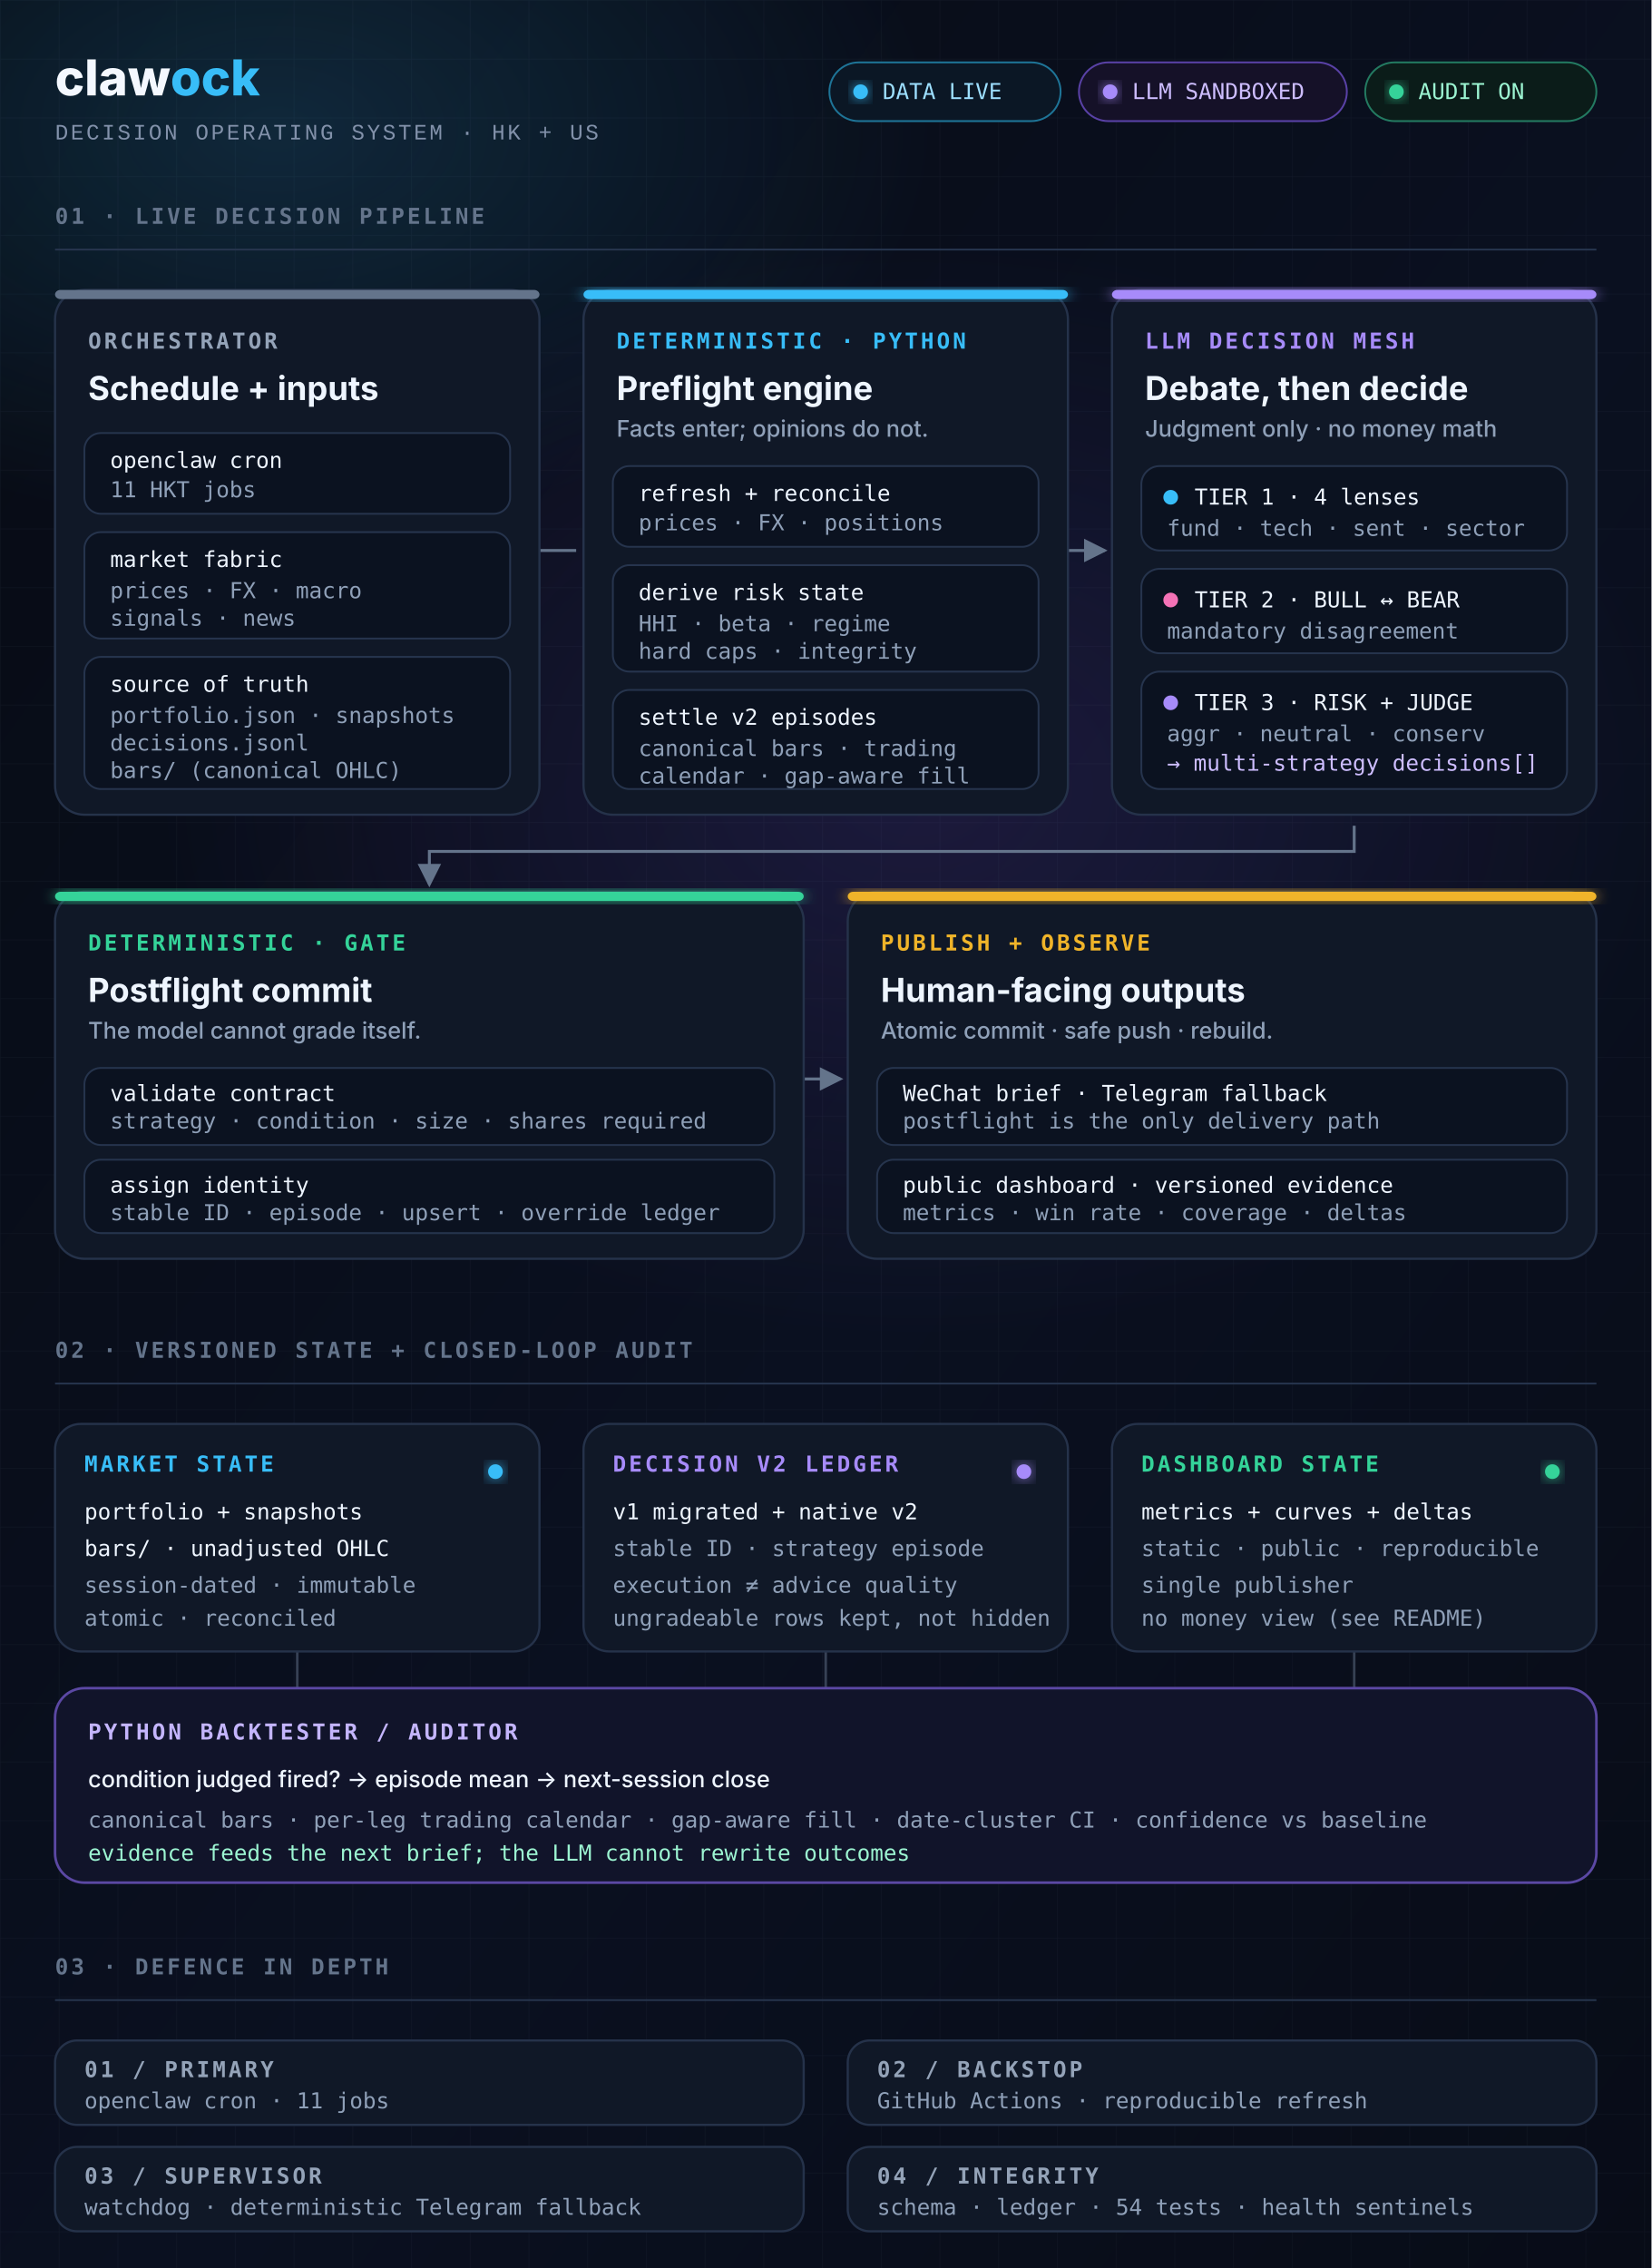
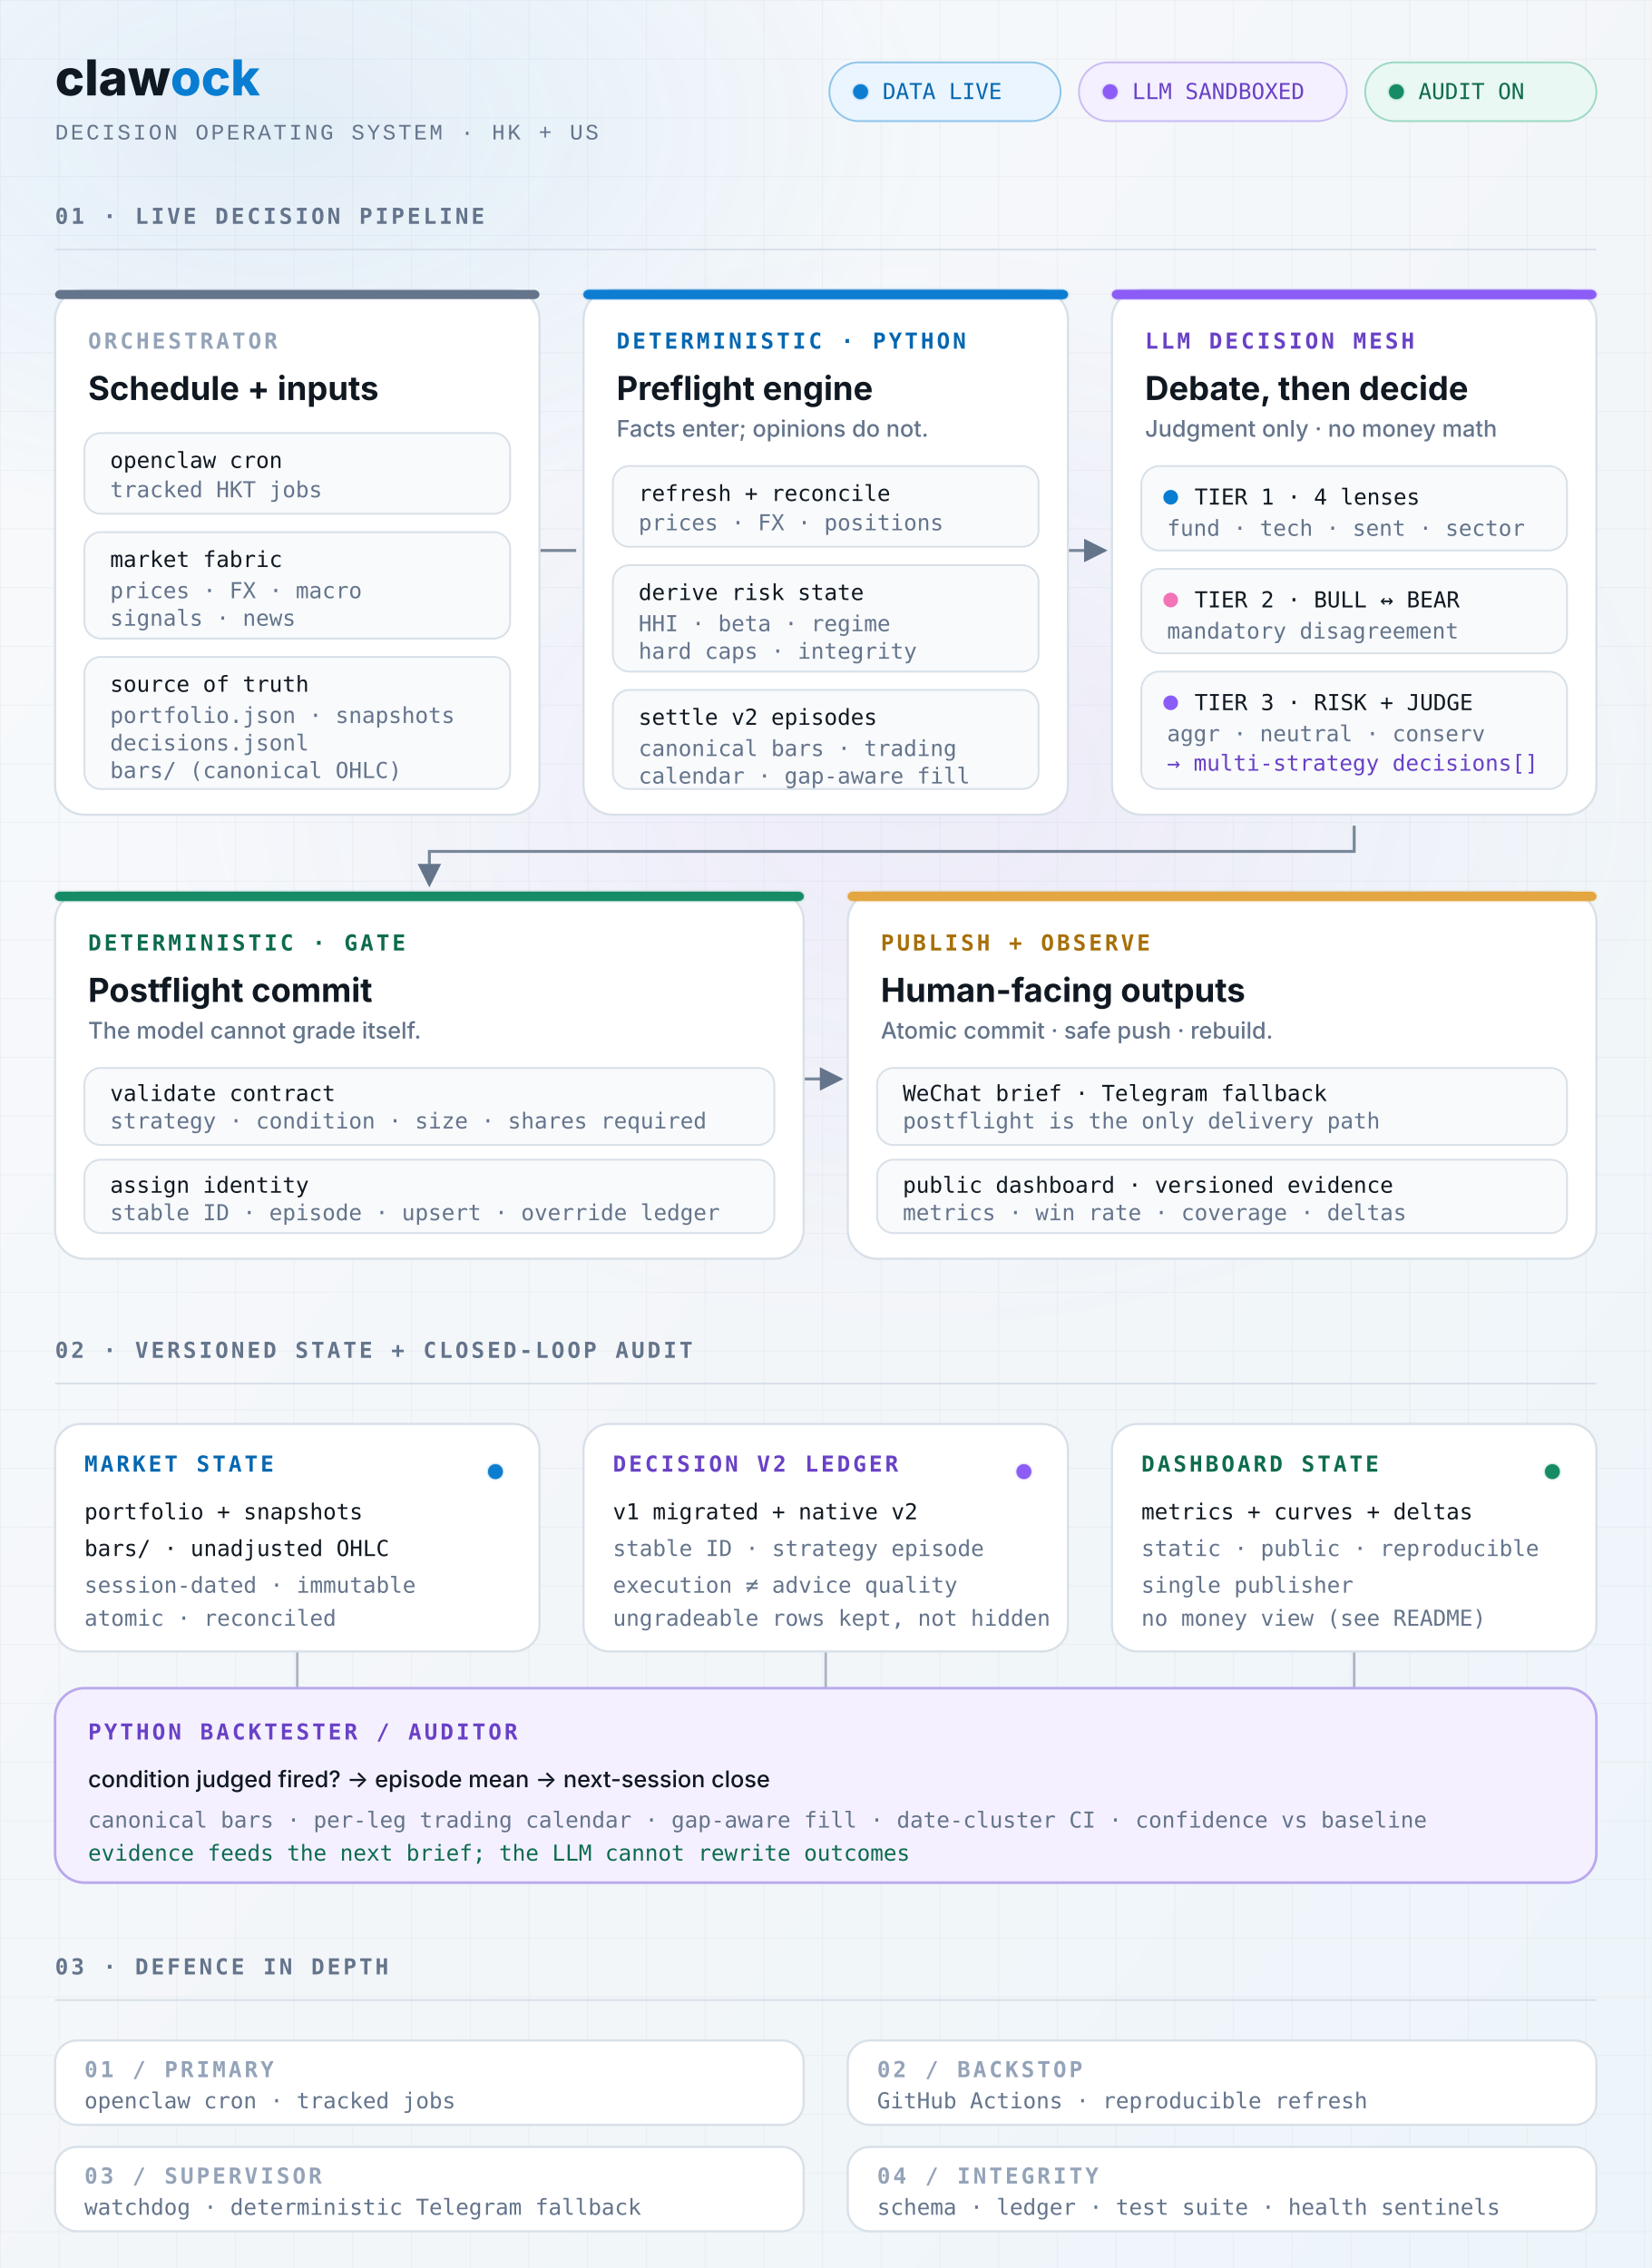
<svg xmlns="http://www.w3.org/2000/svg" width="900" height="1236" viewBox="0 0 900 1236" role="img" aria-labelledby="title desc">
  <defs>
    <linearGradient id="bg" x1="0" y1="0" x2="1" y2="1">
-       <stop offset="0" stop-color="#070b14" />
-       <stop offset=".55" stop-color="#0a1020" />
-       <stop offset="1" stop-color="#080c17" />
+       <stop offset="0" stop-color="#f8fafc" />
+       <stop offset=".55" stop-color="#f3f6f9" />
+       <stop offset="1" stop-color="#edf5fa" />
    </linearGradient>
    <radialGradient id="haloA">
-       <stop stop-color="#38bdf8" stop-opacity=".16" />
-       <stop offset="1" stop-color="#38bdf8" stop-opacity="0" />
+       <stop stop-color="#087dd1" stop-opacity=".09" />
+       <stop offset="1" stop-color="#087dd1" stop-opacity="0" />
    </radialGradient>
    <radialGradient id="haloB">
-       <stop stop-color="#8b5cf6" stop-opacity=".14" />
+       <stop stop-color="#8b5cf6" stop-opacity=".07" />
      <stop offset="1" stop-color="#8b5cf6" stop-opacity="0" />
    </radialGradient>
    <pattern id="grid" width="32" height="32" patternUnits="userSpaceOnUse">
-       <path d="M32 0H0V32" fill="none" stroke="#334155" stroke-width=".6" opacity=".18" />
+       <path d="M32 0H0V32" fill="none" stroke="#94a3b8" stroke-width=".6" opacity=".16" />
    </pattern>
    <linearGradient id="bus" x1="0" y1="0" x2="1" y2="0">
-       <stop stop-color="#38bdf8" />
+       <stop stop-color="#087dd1" />
      <stop offset=".5" stop-color="#8b5cf6" />
-       <stop offset="1" stop-color="#34d399" />
+       <stop offset="1" stop-color="#138b66" />
    </linearGradient>
    <filter id="glow" x="-30%" y="-30%" width="160%" height="160%">
-       <feGaussianBlur stdDeviation="4" result="b" />
+       <feGaussianBlur stdDeviation=".7" result="b" />
      <feMerge>
        <feMergeNode in="b" />
        <feMergeNode in="SourceGraphic" />
      </feMerge>
    </filter>
    <marker id="arrow" markerWidth="8" markerHeight="8" refX="7" refY="4" orient="auto">
      <path d="M0 0L8 4L0 8Z" fill="#64748b" />
    </marker>
    <style>
      .sans{font-family:Inter,-apple-system,BlinkMacSystemFont,"Segoe UI",Arial,sans-serif}
      .mono{font-family:"SFMono-Regular",Consolas,"Liberation Mono",monospace}
      /* Sized for the 0.92x the README will apply — small is 12, not 11. */
      .stage{font:700 12px "SFMono-Regular",Consolas,monospace;letter-spacing:1.5px}
      .title{font:700 18px Inter,-apple-system,"Segoe UI",Arial,sans-serif}
      .body{font:500 12.5px Inter,-apple-system,"Segoe UI",Arial,sans-serif}
      .small{font:500 12px "SFMono-Regular",Consolas,monospace}
-       .dim{fill:#8fa0b8}.white{fill:#eef5ff}
-       .card{fill:#101827;stroke:#25324a;stroke-width:1.2}
-       .chip{fill:#0b1220;stroke:#26344d;stroke-width:1}
-       .wire{fill:none;stroke:#64748b;stroke-width:1.6;marker-end:url(#arrow)}
+       .dim{fill:#64748b}.white{fill:#101821}
+       .card{fill:#ffffff;stroke:#d8e0e8;stroke-width:1.2}
+       .chip{fill:#f8fafc;stroke:#d8e0e8;stroke-width:1}
+       .wire{fill:none;stroke:#788798;stroke-width:1.6;marker-end:url(#arrow)}
    </style>
  </defs>
  <rect width="900" height="1236" fill="url(#bg)" />
  <rect width="900" height="1236" fill="url(#grid)" />
  <ellipse cx="150" cy="70" rx="360" ry="220" fill="url(#haloA)" />
  <ellipse cx="500" cy="430" rx="420" ry="300" fill="url(#haloB)" />
  <g class="sans">
-     <text x="30" y="52" font-size="27" font-weight="800" fill="#f4f8ff">claw<tspan fill="#38bdf8">ock</tspan>
+     <text x="30" y="52" font-size="27" font-weight="800" fill="#101821">claw<tspan fill="#087dd1">ock</tspan>
    </text>
-     <text x="30" y="76" class="mono" font-size="12" fill="#8291aa" letter-spacing="1.3">DECISION OPERATING SYSTEM · HK + US</text>
+     <text x="30" y="76" class="mono" font-size="12" fill="#64748b" letter-spacing="1.3">DECISION OPERATING SYSTEM · HK + US</text>
    <g transform="translate(452 34)">
-       <rect width="126" height="32" rx="16" fill="#0b1725" stroke="#1e7497" />
-       <circle cx="17" cy="16" r="4" fill="#38bdf8" filter="url(#glow)" />
-       <text x="29" y="20" class="small" fill="#9ddfff">DATA LIVE</text>
+       <rect width="126" height="32" rx="16" fill="#eaf5ff" stroke="#8fc5ea" />
+       <circle cx="17" cy="16" r="4" fill="#087dd1" filter="url(#glow)" />
+       <text x="29" y="20" class="small" fill="#0567b1">DATA LIVE</text>
    </g>
    <g transform="translate(588 34)">
-       <rect width="146" height="32" rx="16" fill="#151128" stroke="#5941a6" />
-       <circle cx="17" cy="16" r="4" fill="#a78bfa" filter="url(#glow)" />
-       <text x="29" y="20" class="small" fill="#cdbdff">LLM SANDBOXED</text>
+       <rect width="146" height="32" rx="16" fill="#f4f0ff" stroke="#c9bdf4" />
+       <circle cx="17" cy="16" r="4" fill="#8b5cf6" filter="url(#glow)" />
+       <text x="29" y="20" class="small" fill="#6941c6">LLM SANDBOXED</text>
    </g>
    <g transform="translate(744 34)">
-       <rect width="126" height="32" rx="16" fill="#0b1c19" stroke="#237a61" />
-       <circle cx="17" cy="16" r="4" fill="#34d399" filter="url(#glow)" />
-       <text x="29" y="20" class="small" fill="#9cf5d2">AUDIT ON</text>
+       <rect width="126" height="32" rx="16" fill="#e9f8f2" stroke="#9ed8c4" />
+       <circle cx="17" cy="16" r="4" fill="#138b66" filter="url(#glow)" />
+       <text x="29" y="20" class="small" fill="#0d6b4e">AUDIT ON</text>
    </g>
  </g>
  <text x="30" y="122" class="stage" fill="#64748b">01 · LIVE DECISION PIPELINE</text>
-   <path d="M30 136H870" stroke="#26344d" />
+   <path d="M30 136H870" stroke="#d8e0e8" />
  <path d="M294 300H314M582 300H602" class="wire" />
  <g transform="translate(30 158)">
    <rect class="card" width="264" height="286" rx="16" />
    <rect width="264" height="5" rx="3" fill="#64748b" />
    <text x="18" y="32" class="stage" fill="#94a3b8">ORCHESTRATOR</text>
    <text x="18" y="60" class="title white">Schedule + inputs</text>
    <g transform="translate(16 78)">
      <rect class="chip" width="232" height="44" rx="9" />
      <text x="14" y="19" class="small white">openclaw cron</text>
-       <text x="14" y="35" class="small dim">11 HKT jobs</text>
+       <text x="14" y="35" class="small dim">tracked HKT jobs</text>
    </g>
    <g transform="translate(16 132)">
      <rect class="chip" width="232" height="58" rx="9" />
      <text x="14" y="19" class="small white">market fabric</text>
      <text x="14" y="36" class="small dim">prices · FX · macro</text>
      <text x="14" y="51" class="small dim">signals · news</text>
    </g>
    <g transform="translate(16 200)">
      <rect class="chip" width="232" height="72" rx="9" />
      <text x="14" y="19" class="small white">source of truth</text>
      <text x="14" y="36" class="small dim">portfolio.json · snapshots</text>
      <text x="14" y="51" class="small dim">decisions.jsonl</text>
      <text x="14" y="66" class="small dim">bars/ (canonical OHLC)</text>
    </g>
  </g>
  <g transform="translate(318 158)">
    <rect class="card" width="264" height="286" rx="16" />
-     <rect width="264" height="5" rx="3" fill="#38bdf8" filter="url(#glow)" />
-     <text x="18" y="32" class="stage" fill="#38bdf8">DETERMINISTIC · PYTHON</text>
+     <rect width="264" height="5" rx="3" fill="#087dd1" filter="url(#glow)" />
+     <text x="18" y="32" class="stage" fill="#0567b1">DETERMINISTIC · PYTHON</text>
    <text x="18" y="60" class="title white">Preflight engine</text>
    <text x="18" y="80" class="body dim">Facts enter; opinions do not.</text>
    <g transform="translate(16 96)">
      <rect class="chip" width="232" height="44" rx="9" />
      <text x="14" y="19" class="small white">refresh + reconcile</text>
      <text x="14" y="35" class="small dim">prices · FX · positions</text>
    </g>
    <g transform="translate(16 150)">
      <rect class="chip" width="232" height="58" rx="9" />
      <text x="14" y="19" class="small white">derive risk state</text>
      <text x="14" y="36" class="small dim">HHI · beta · regime</text>
      <text x="14" y="51" class="small dim">hard caps · integrity</text>
    </g>
    <g transform="translate(16 218)">
      <rect class="chip" width="232" height="54" rx="9" />
      <text x="14" y="19" class="small white">settle v2 episodes</text>
      <text x="14" y="36" class="small dim">canonical bars · trading</text>
      <text x="14" y="51" class="small dim">calendar · gap-aware fill</text>
    </g>
  </g>
  <g transform="translate(606 158)">
    <rect class="card" width="264" height="286" rx="16" stroke="#6048a8" />
-     <rect width="264" height="5" rx="3" fill="#a78bfa" filter="url(#glow)" />
-     <text x="18" y="32" class="stage" fill="#a78bfa">LLM DECISION MESH</text>
+     <rect width="264" height="5" rx="3" fill="#8b5cf6" filter="url(#glow)" />
+     <text x="18" y="32" class="stage" fill="#6941c6">LLM DECISION MESH</text>
    <text x="18" y="60" class="title white">Debate, then decide</text>
    <text x="18" y="80" class="body dim">Judgment only · no money math</text>
    <g transform="translate(16 96)">
      <rect class="chip" width="232" height="46" rx="10" />
-       <circle cx="16" cy="17" r="4" fill="#38bdf8" />
+       <circle cx="16" cy="17" r="4" fill="#087dd1" />
      <text x="29" y="21" class="small white">TIER 1 · 4 lenses</text>
      <text x="14" y="38" class="small dim">fund · tech · sent · sector</text>
    </g>
    <g transform="translate(16 152)">
      <rect class="chip" width="232" height="46" rx="10" />
      <circle cx="16" cy="17" r="4" fill="#f472b6" />
      <text x="29" y="21" class="small white">TIER 2 · BULL ↔ BEAR</text>
      <text x="14" y="38" class="small dim">mandatory disagreement</text>
    </g>
    <g transform="translate(16 208)">
      <rect class="chip" width="232" height="64" rx="10" />
-       <circle cx="16" cy="17" r="4" fill="#a78bfa" />
+       <circle cx="16" cy="17" r="4" fill="#8b5cf6" />
      <text x="29" y="21" class="small white">TIER 3 · RISK + JUDGE</text>
      <text x="14" y="38" class="small dim">aggr · neutral · conserv</text>
-       <text x="14" y="54" class="small" fill="#cdbdff">→ multi-strategy decisions[]</text>
+       <text x="14" y="54" class="small" fill="#6941c6">→ multi-strategy decisions[]</text>
    </g>
  </g>
  <path d="M738 450V464H234V482" class="wire" />
  <path d="M438 588H458" class="wire" />
  <g transform="translate(30 486)">
    <rect class="card" width="408" height="200" rx="16" />
-     <rect width="408" height="5" rx="3" fill="#34d399" filter="url(#glow)" />
-     <text x="18" y="32" class="stage" fill="#34d399">DETERMINISTIC · GATE</text>
+     <rect width="408" height="5" rx="3" fill="#138b66" filter="url(#glow)" />
+     <text x="18" y="32" class="stage" fill="#0d6b4e">DETERMINISTIC · GATE</text>
    <text x="18" y="60" class="title white">Postflight commit</text>
    <text x="18" y="80" class="body dim">The model cannot grade itself.</text>
    <g transform="translate(16 96)">
      <rect class="chip" width="376" height="42" rx="9" />
      <text x="14" y="18" class="small white">validate contract</text>
      <text x="14" y="33" class="small dim">strategy · condition · size · shares required</text>
    </g>
    <g transform="translate(16 146)">
      <rect class="chip" width="376" height="40" rx="9" />
      <text x="14" y="18" class="small white">assign identity</text>
      <text x="14" y="33" class="small dim">stable ID · episode · upsert · override ledger</text>
    </g>
  </g>
  <g transform="translate(462 486)">
    <rect class="card" width="408" height="200" rx="16" />
-     <rect width="408" height="5" rx="3" fill="#f0b429" filter="url(#glow)" />
-     <text x="18" y="32" class="stage" fill="#f0b429">PUBLISH + OBSERVE</text>
+     <rect width="408" height="5" rx="3" fill="#e3a640" filter="url(#glow)" />
+     <text x="18" y="32" class="stage" fill="#a66f08">PUBLISH + OBSERVE</text>
    <text x="18" y="60" class="title white">Human-facing outputs</text>
    <text x="18" y="80" class="body dim">Atomic commit · safe push · rebuild.</text>
    <g transform="translate(16 96)">
      <rect class="chip" width="376" height="42" rx="9" />
      <text x="14" y="18" class="small white">WeChat brief · Telegram fallback</text>
      <text x="14" y="33" class="small dim">postflight is the only delivery path</text>
    </g>
    <g transform="translate(16 146)">
      <rect class="chip" width="376" height="40" rx="9" />
      <text x="14" y="18" class="small white">public dashboard · versioned evidence</text>
      <text x="14" y="33" class="small dim">metrics · win rate · coverage · deltas</text>
    </g>
  </g>
  <text x="30" y="740" class="stage" fill="#64748b">02 · VERSIONED STATE + CLOSED-LOOP AUDIT</text>
-   <path d="M30 754H870" stroke="#26344d" />
+   <path d="M30 754H870" stroke="#d8e0e8" />
  <path d="M162 900V920M450 900V920M738 900V920" stroke="#64748b" stroke-width="1.4" opacity=".5" />
  <g transform="translate(30 776)">
    <rect class="card" width="264" height="124" rx="14" />
-     <text x="16" y="26" class="stage" fill="#38bdf8">MARKET STATE</text>
+     <text x="16" y="26" class="stage" fill="#0567b1">MARKET STATE</text>
    <text x="16" y="52" class="small white">portfolio + snapshots</text>
    <text x="16" y="72" class="small white">bars/ · unadjusted OHLC</text>
    <text x="16" y="92" class="small dim">session-dated · immutable</text>
    <text x="16" y="110" class="small dim">atomic · reconciled</text>
-     <circle cx="240" cy="26" r="4" fill="#38bdf8" filter="url(#glow)" />
+     <circle cx="240" cy="26" r="4" fill="#087dd1" filter="url(#glow)" />
  </g>
  <g transform="translate(318 776)">
    <rect class="card" width="264" height="124" rx="14" />
-     <text x="16" y="26" class="stage" fill="#a78bfa">DECISION V2 LEDGER</text>
+     <text x="16" y="26" class="stage" fill="#6941c6">DECISION V2 LEDGER</text>
    <text x="16" y="52" class="small white">v1 migrated + native v2</text>
    <text x="16" y="72" class="small dim">stable ID · strategy episode</text>
    <text x="16" y="92" class="small dim">execution ≠ advice quality</text>
    <text x="16" y="110" class="small dim">ungradeable rows kept, not hidden</text>
-     <circle cx="240" cy="26" r="4" fill="#a78bfa" filter="url(#glow)" />
+     <circle cx="240" cy="26" r="4" fill="#8b5cf6" filter="url(#glow)" />
  </g>
  <g transform="translate(606 776)">
    <rect class="card" width="264" height="124" rx="14" />
-     <text x="16" y="26" class="stage" fill="#34d399">DASHBOARD STATE</text>
+     <text x="16" y="26" class="stage" fill="#0d6b4e">DASHBOARD STATE</text>
    <text x="16" y="52" class="small white">metrics + curves + deltas</text>
    <text x="16" y="72" class="small dim">static · public · reproducible</text>
    <text x="16" y="92" class="small dim">single publisher</text>
    <text x="16" y="110" class="small dim">no money view (see README)</text>
-     <circle cx="240" cy="26" r="4" fill="#34d399" filter="url(#glow)" />
+     <circle cx="240" cy="26" r="4" fill="#138b66" filter="url(#glow)" />
  </g>
  <g transform="translate(30 920)">
-     <rect width="840" height="106" rx="16" fill="#11142a" stroke="#5b48a4" stroke-width="1.4" />
-     <text x="18" y="28" class="stage" fill="#c4b5fd">PYTHON BACKTESTER / AUDITOR</text>
+     <rect width="840" height="106" rx="16" fill="#f4f0ff" stroke="#b9a8ed" stroke-width="1.4" />
+     <text x="18" y="28" class="stage" fill="#6941c6">PYTHON BACKTESTER / AUDITOR</text>
    <text x="18" y="54" class="body white">condition judged fired? → episode mean → next-session close</text>
    <text x="18" y="76" class="small dim">canonical bars · per-leg trading calendar · gap-aware fill · date-cluster CI · confidence vs baseline</text>
-     <text x="18" y="94" class="small" fill="#9cf5d2">evidence feeds the next brief; the LLM cannot rewrite outcomes</text>
+     <text x="18" y="94" class="small" fill="#0d6b4e">evidence feeds the next brief; the LLM cannot rewrite outcomes</text>
  </g>
  <text x="30" y="1076" class="stage" fill="#64748b">03 · DEFENCE IN DEPTH</text>
-   <path d="M30 1090H870" stroke="#26344d" />
+   <path d="M30 1090H870" stroke="#d8e0e8" />
  <g transform="translate(30 1112)">
    <rect class="card" width="408" height="46" rx="12" />
    <text x="16" y="20" class="stage" fill="#94a3b8">01 / PRIMARY</text>
-     <text x="16" y="37" class="small dim">openclaw cron · 11 jobs</text>
+     <text x="16" y="37" class="small dim">openclaw cron · tracked jobs</text>
  </g>
  <g transform="translate(462 1112)">
    <rect class="card" width="408" height="46" rx="12" />
    <text x="16" y="20" class="stage" fill="#94a3b8">02 / BACKSTOP</text>
    <text x="16" y="37" class="small dim">GitHub Actions · reproducible refresh</text>
  </g>
  <g transform="translate(30 1170)">
    <rect class="card" width="408" height="46" rx="12" />
    <text x="16" y="20" class="stage" fill="#94a3b8">03 / SUPERVISOR</text>
    <text x="16" y="37" class="small dim">watchdog · deterministic Telegram fallback</text>
  </g>
  <g transform="translate(462 1170)">
    <rect class="card" width="408" height="46" rx="12" />
    <text x="16" y="20" class="stage" fill="#94a3b8">04 / INTEGRITY</text>
-     <text x="16" y="37" class="small dim">schema · ledger · 54 tests · health sentinels</text>
+     <text x="16" y="37" class="small dim">schema · ledger · test suite · health sentinels</text>
  </g>
</svg>
